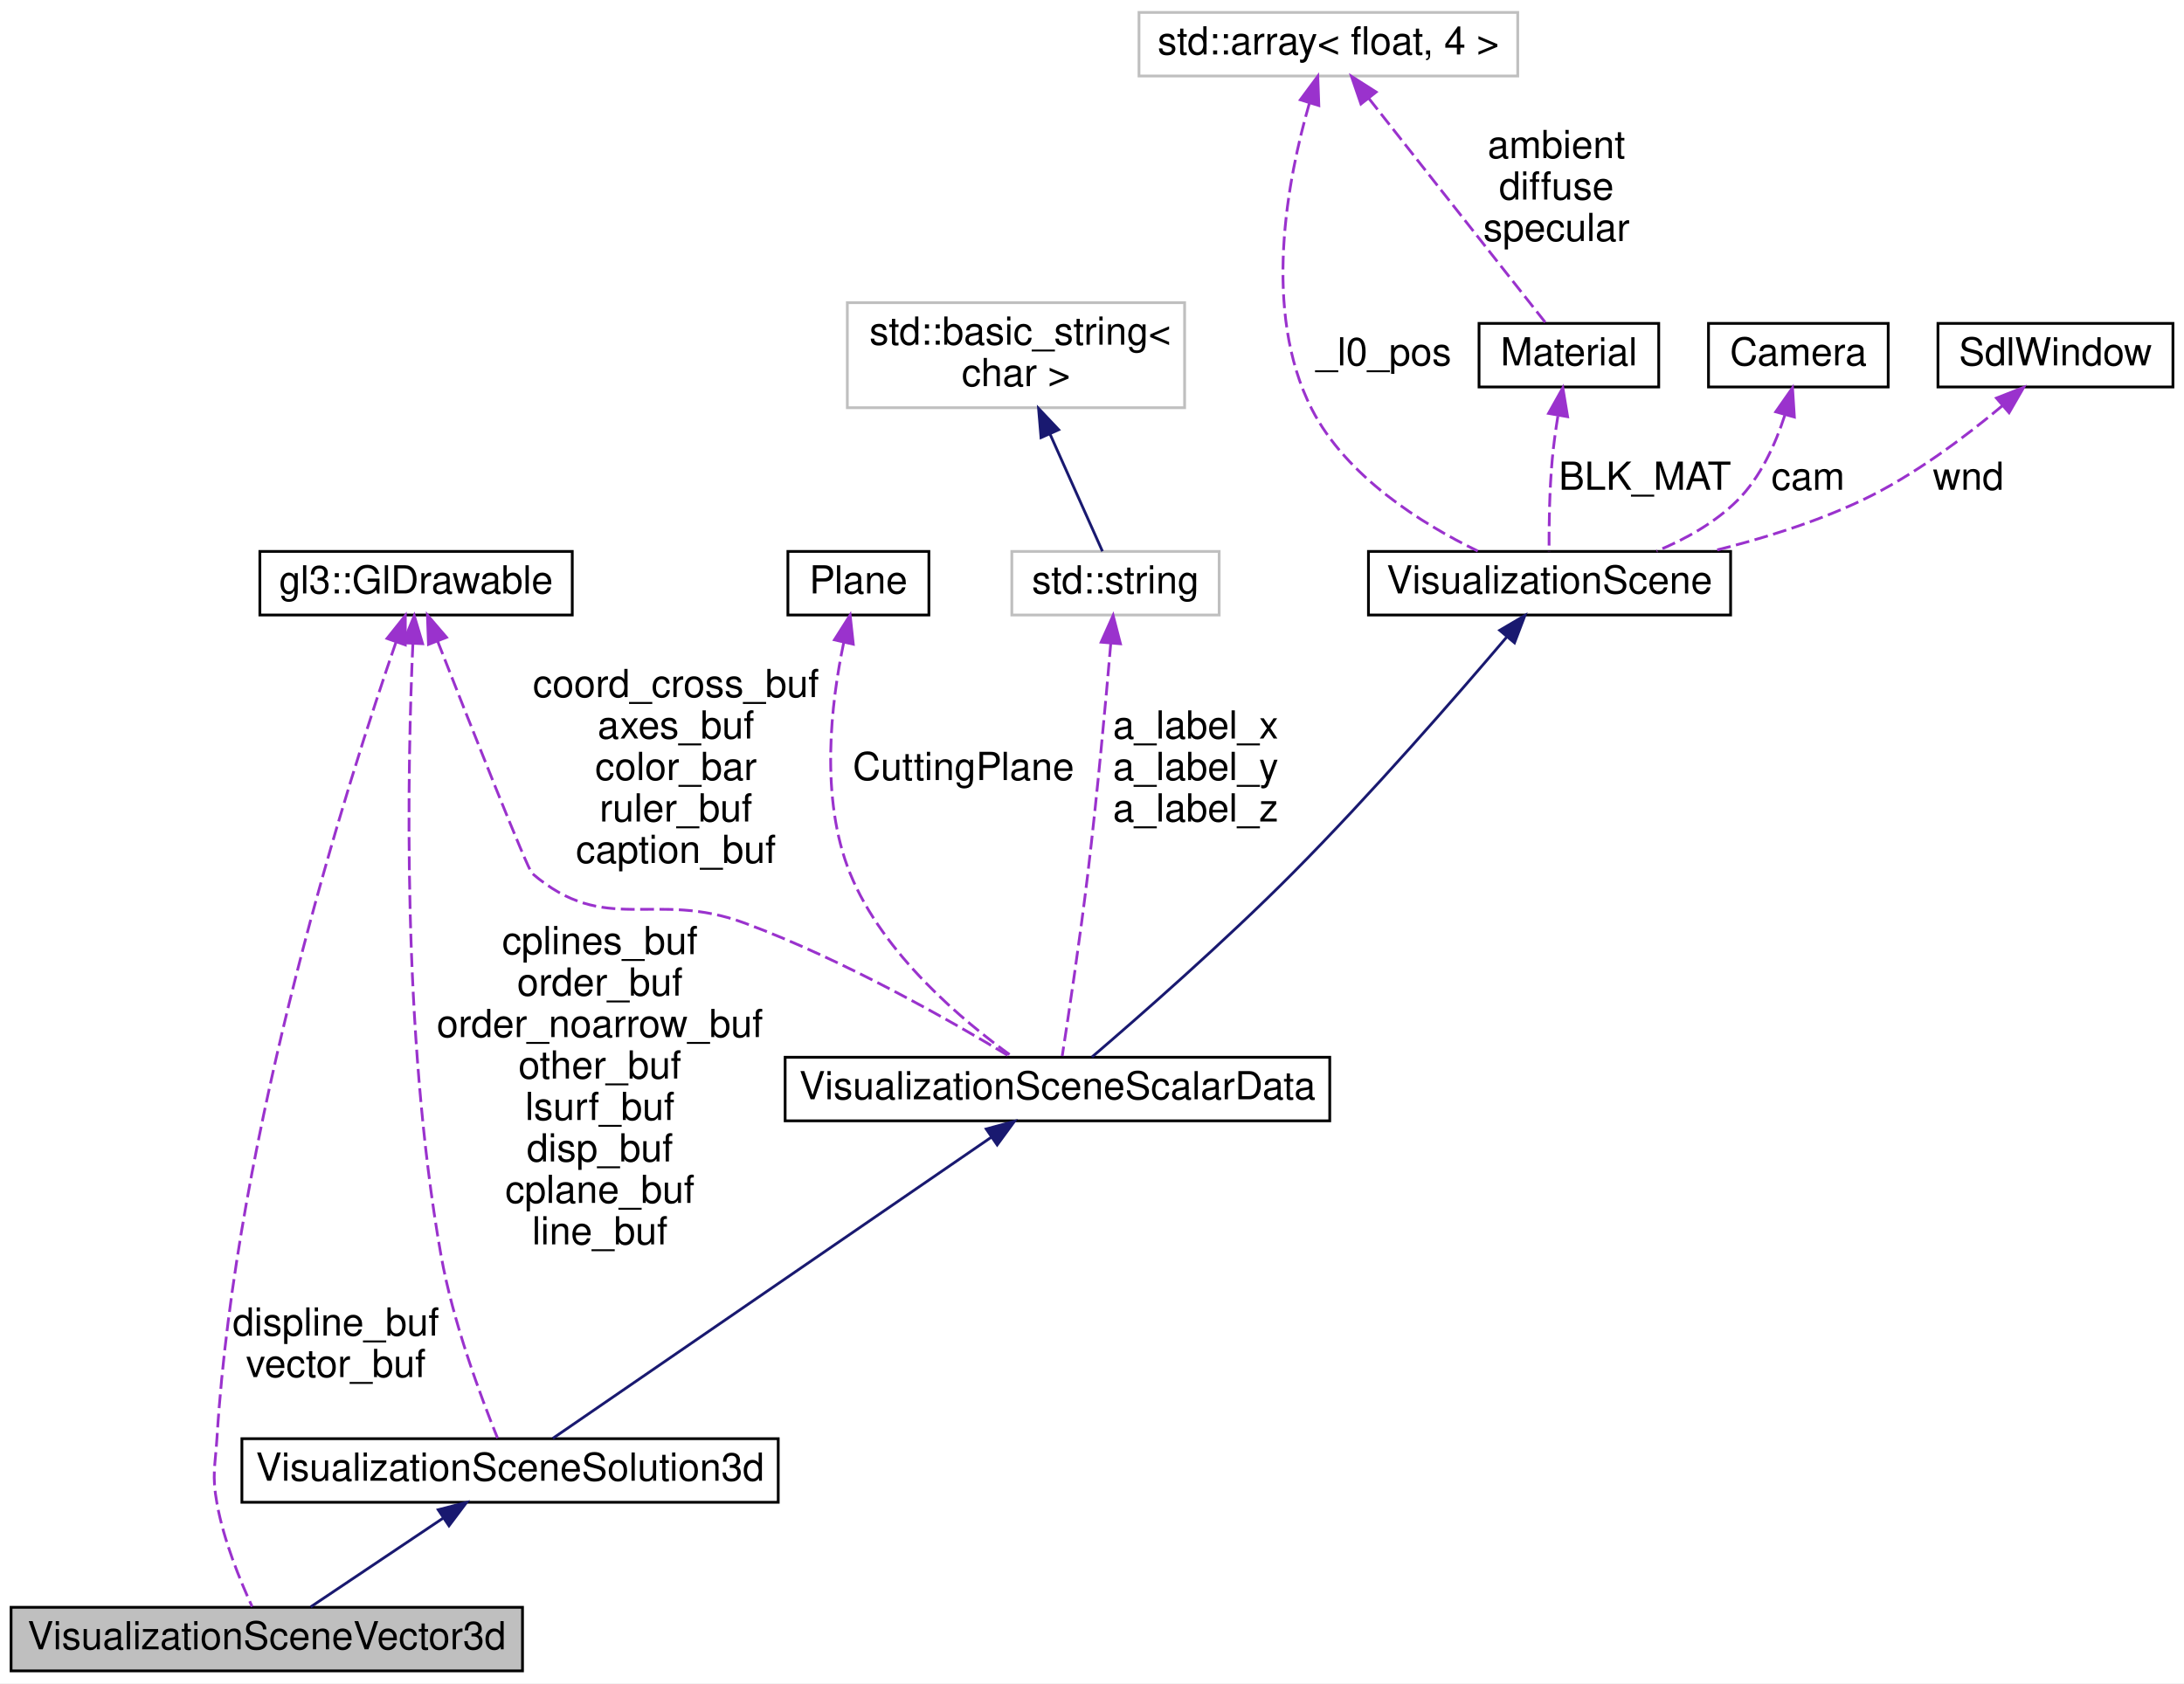
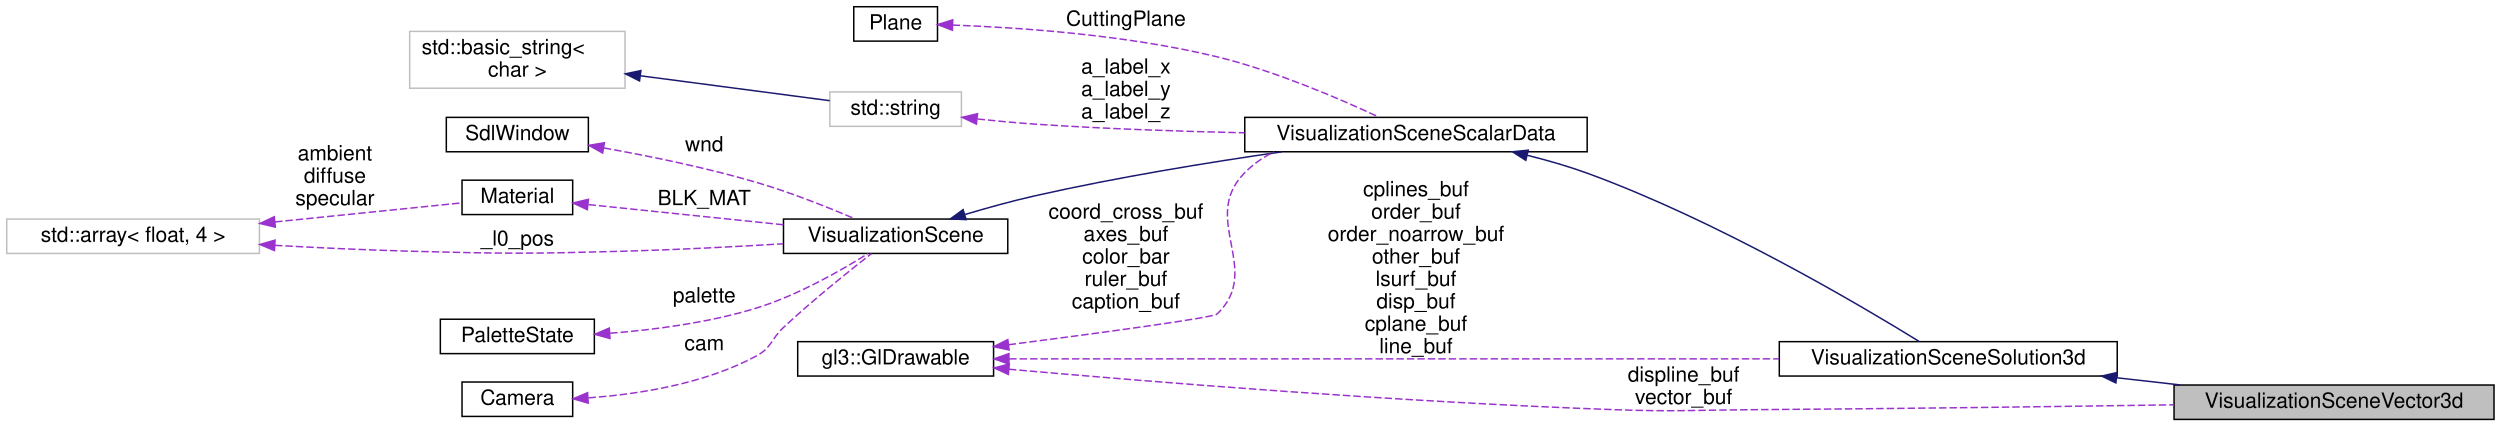
- <svg xmlns="http://www.w3.org/2000/svg" xmlns:xlink="http://www.w3.org/1999/xlink" width="790pt" height="609pt" viewBox="0.00 0.00 790.00 609.00">
-   <g id="graph0" class="graph" transform="scale(1 1) rotate(0) translate(4 605)">
-     <polygon fill="white" stroke="transparent" points="-4,4 -4,-605 786,-605 786,4 -4,4" />
+ <svg xmlns="http://www.w3.org/2000/svg" xmlns:xlink="http://www.w3.org/1999/xlink" width="1672pt" height="285pt" viewBox="0.00 0.00 1672.00 285.00">
+   <g id="graph0" class="graph" transform="scale(1 1) rotate(0) translate(4 281)">
+     <polygon fill="white" stroke="white" points="-4,5 -4,-281 1669,-281 1669,5 -4,5" />
    <g id="node1" class="node">
-       <g id="a_node1">
-         <a xlink:title=" ">
-           <polygon fill="#bfbfbf" stroke="black" points="0,-0.5 0,-23.5 185,-23.5 185,-0.5 0,-0.5" />
-           <text text-anchor="middle" x="92.5" y="-8.3" font-family="Helvetica,sans-Serif" font-size="14.00">VisualizationSceneVector3d</text>
-         </a>
-       </g>
+       <polygon fill="#bfbfbf" stroke="black" points="1450,-0.5 1450,-23.5 1664,-23.5 1664,-0.5 1450,-0.5" />
+       <text text-anchor="middle" x="1557" y="-8.3" font-family="Helvetica,sans-Serif" font-size="14.00">VisualizationSceneVector3d</text>
    </g>
    <g id="node2" class="node">
      <g id="a_node2">
-         <a xlink:href="classVisualizationSceneSolution3d.html" target="_top" xlink:title=" ">
-           <polygon fill="white" stroke="black" points="83.5,-61.5 83.5,-84.5 277.5,-84.5 277.5,-61.5 83.5,-61.5" />
-           <text text-anchor="middle" x="180.5" y="-69.3" font-family="Helvetica,sans-Serif" font-size="14.00">VisualizationSceneSolution3d</text>
+         <a xlink:href="classVisualizationSceneSolution3d.html" target="_top" xlink:title="VisualizationSceneSolution3d">
+           <polygon fill="white" stroke="black" points="1186,-29.5 1186,-52.5 1412,-52.5 1412,-29.5 1186,-29.5" />
+           <text text-anchor="middle" x="1299" y="-37.3" font-family="Helvetica,sans-Serif" font-size="14.00">VisualizationSceneSolution3d</text>
        </a>
      </g>
    </g>
    <g id="edge1" class="edge">
-       <path fill="none" stroke="midnightblue" d="M156.32,-55.79C141.05,-45.55 121.75,-32.61 108.39,-23.66" />
-       <polygon fill="midnightblue" stroke="midnightblue" points="154.51,-58.79 164.77,-61.45 158.41,-52.98 154.51,-58.79" />
+       <path fill="none" stroke="midnightblue" d="M1411.76,-28.34C1425.86,-26.743 1440.22,-25.115 1454.16,-23.537" />
+       <polygon fill="midnightblue" stroke="midnightblue" points="1411.09,-24.893 1401.55,-29.497 1411.88,-31.849 1411.09,-24.893" />
    </g>
    <g id="node3" class="node">
      <g id="a_node3">
-         <a xlink:href="classVisualizationSceneScalarData.html" target="_top" xlink:title=" ">
-           <polygon fill="white" stroke="black" points="280,-199.5 280,-222.5 477,-222.5 477,-199.5 280,-199.5" />
-           <text text-anchor="middle" x="378.5" y="-207.3" font-family="Helvetica,sans-Serif" font-size="14.00">VisualizationSceneScalarData</text>
+         <a xlink:href="classVisualizationSceneScalarData.html" target="_top" xlink:title="VisualizationSceneScalarData">
+           <polygon fill="white" stroke="black" points="828.5,-179.5 828.5,-202.5 1057.5,-202.5 1057.5,-179.5 828.5,-179.5" />
+           <text text-anchor="middle" x="943" y="-187.3" font-family="Helvetica,sans-Serif" font-size="14.00">VisualizationSceneScalarData</text>
        </a>
      </g>
    </g>
    <g id="edge2" class="edge">
-       <path fill="none" stroke="midnightblue" d="M354.62,-193.6C313.49,-165.35 230.38,-108.26 195.96,-84.62" />
-       <polygon fill="midnightblue" stroke="midnightblue" points="352.74,-196.55 362.96,-199.33 356.7,-190.78 352.74,-196.55" />
+       <path fill="none" stroke="midnightblue" d="M1017.41,-177.138C1031.08,-173.749 1045.11,-169.712 1058,-165 1144.77,-133.27 1240.12,-76.944 1279.46,-52.667" />
+       <polygon fill="midnightblue" stroke="midnightblue" points="1016.46,-173.767 1007.54,-179.491 1018.08,-180.576 1016.46,-173.767" />
    </g>
    <g id="node4" class="node">
      <g id="a_node4">
-         <a xlink:href="classVisualizationScene.html" target="_top" xlink:title=" ">
-           <polygon fill="white" stroke="black" points="491,-382.5 491,-405.5 622,-405.5 622,-382.5 491,-382.5" />
-           <text text-anchor="middle" x="556.5" y="-390.3" font-family="Helvetica,sans-Serif" font-size="14.00">VisualizationScene</text>
+         <a xlink:href="classVisualizationScene.html" target="_top" xlink:title="VisualizationScene">
+           <polygon fill="white" stroke="black" points="520,-111.5 520,-134.5 670,-134.5 670,-111.5 520,-111.5" />
+           <text text-anchor="middle" x="595" y="-119.3" font-family="Helvetica,sans-Serif" font-size="14.00">VisualizationScene</text>
        </a>
      </g>
    </g>
    <g id="edge3" class="edge">
-       <path fill="none" stroke="midnightblue" d="M540.93,-374.43C522.9,-353.21 492.01,-317.69 463.5,-289 438.8,-264.14 407.89,-237.07 390.98,-222.58" />
-       <polygon fill="midnightblue" stroke="midnightblue" points="538.48,-376.96 547.61,-382.34 543.83,-372.44 538.48,-376.96" />
+       <path fill="none" stroke="midnightblue" d="M641.446,-137.565C656.194,-141.961 672.699,-146.534 688,-150 742.456,-162.335 804.29,-172.399 853.315,-179.469" />
+       <polygon fill="midnightblue" stroke="midnightblue" points="642.139,-134.117 631.553,-134.566 640.108,-140.816 642.139,-134.117" />
    </g>
    <g id="node5" class="node">
      <g id="a_node5">
-         <a xlink:href="classSdlWindow.html" target="_top" xlink:title=" ">
-           <polygon fill="white" stroke="black" points="697,-465 697,-488 782,-488 782,-465 697,-465" />
-           <text text-anchor="middle" x="739.5" y="-472.8" font-family="Helvetica,sans-Serif" font-size="14.00">SdlWindow</text>
+         <a xlink:href="classSdlWindow.html" target="_top" xlink:title="SdlWindow">
+           <polygon fill="white" stroke="black" points="294.5,-179.5 294.5,-202.5 389.5,-202.5 389.5,-179.5 294.5,-179.5" />
+           <text text-anchor="middle" x="342" y="-187.3" font-family="Helvetica,sans-Serif" font-size="14.00">SdlWindow</text>
        </a>
      </g>
    </g>
    <g id="edge4" class="edge">
-       <path fill="none" stroke="#9a32cd" stroke-dasharray="5,2" d="M720.43,-458.32C707.04,-447.08 688.24,-432.89 669.5,-424 652.57,-415.97 633.12,-409.96 615.19,-405.56" />
-       <polygon fill="#9a32cd" stroke="#9a32cd" points="718.16,-460.98 728.02,-464.86 722.73,-455.68 718.16,-460.98" />
-       <text text-anchor="middle" x="708" y="-427.8" font-family="Helvetica,sans-Serif" font-size="14.00"> wnd</text>
+       <path fill="none" stroke="#9a32cd" stroke-dasharray="5,2" d="M399.851,-182.04C430.437,-176.6 468.626,-168.807 502,-159 524.709,-152.327 549.669,-142.387 567.854,-134.642" />
+       <polygon fill="#9a32cd" stroke="#9a32cd" points="399.038,-178.629 389.788,-183.794 400.24,-185.525 399.038,-178.629" />
+       <text text-anchor="middle" x="467" y="-179.8" font-family="Helvetica,sans-Serif" font-size="14.00"> wnd</text>
    </g>
    <g id="node6" class="node">
      <g id="a_node6">
-         <a xlink:href="structMaterial.html" target="_top" xlink:title=" ">
-           <polygon fill="white" stroke="black" points="531,-465 531,-488 596,-488 596,-465 531,-465" />
-           <text text-anchor="middle" x="563.5" y="-472.8" font-family="Helvetica,sans-Serif" font-size="14.00">Material</text>
+         <a xlink:href="structMaterial.html" target="_top" xlink:title="Material">
+           <polygon fill="white" stroke="black" points="305,-137.5 305,-160.5 379,-160.5 379,-137.5 305,-137.5" />
+           <text text-anchor="middle" x="342" y="-145.3" font-family="Helvetica,sans-Serif" font-size="14.00">Material</text>
        </a>
      </g>
    </g>
    <g id="edge5" class="edge">
-       <path fill="none" stroke="#9a32cd" stroke-dasharray="5,2" d="M559.52,-454.45C558.71,-449.41 557.97,-444.03 557.5,-439 556.44,-427.59 556.28,-414.44 556.33,-405.51" />
-       <polygon fill="#9a32cd" stroke="#9a32cd" points="556.14,-455.44 561.31,-464.69 563.04,-454.24 556.14,-455.44" />
-       <text text-anchor="middle" x="591" y="-427.8" font-family="Helvetica,sans-Serif" font-size="14.00"> BLK_MAT</text>
+       <path fill="none" stroke="#9a32cd" stroke-dasharray="5,2" d="M389.596,-144.173C426.165,-140.385 477.773,-135.039 519.982,-130.667" />
+       <polygon fill="#9a32cd" stroke="#9a32cd" points="388.816,-140.735 379.229,-145.247 389.537,-147.698 388.816,-140.735" />
+       <text text-anchor="middle" x="467" y="-143.8" font-family="Helvetica,sans-Serif" font-size="14.00"> BLK_MAT</text>
    </g>
    <g id="node7" class="node">
-       <g id="a_node7">
-         <a xlink:title=" ">
-           <polygon fill="white" stroke="#bfbfbf" points="408,-577.5 408,-600.5 545,-600.5 545,-577.5 408,-577.5" />
-           <text text-anchor="middle" x="476.5" y="-585.3" font-family="Helvetica,sans-Serif" font-size="14.00">std::array&lt; float, 4 &gt;</text>
+       <polygon fill="white" stroke="#bfbfbf" points="0.5,-111.5 0.5,-134.5 169.5,-134.5 169.5,-111.5 0.5,-111.5" />
+       <text text-anchor="middle" x="85" y="-119.3" font-family="Helvetica,sans-Serif" font-size="14.00">std::array&lt; float, 4 &gt;</text>
+     </g>
+     <g id="edge6" class="edge">
+       <path fill="none" stroke="#9a32cd" stroke-dasharray="5,2" d="M179.886,-132.573C223.315,-137.001 272.347,-142 304.793,-145.308" />
+       <polygon fill="#9a32cd" stroke="#9a32cd" points="180.153,-129.082 169.85,-131.549 179.443,-136.046 180.153,-129.082" />
+       <text text-anchor="middle" x="220" y="-173.8" font-family="Helvetica,sans-Serif" font-size="14.00"> ambient</text>
+       <text text-anchor="middle" x="220" y="-158.8" font-family="Helvetica,sans-Serif" font-size="14.00">diffuse</text>
+       <text text-anchor="middle" x="220" y="-143.8" font-family="Helvetica,sans-Serif" font-size="14.00">specular</text>
+     </g>
+     <g id="edge9" class="edge">
+       <path fill="none" stroke="#9a32cd" stroke-dasharray="5,2" d="M179.859,-116.914C208.756,-115.305 240.678,-113.796 270,-113 333.976,-111.263 350.025,-111.224 414,-113 448.728,-113.964 487.181,-115.972 519.599,-117.937" />
+       <polygon fill="#9a32cd" stroke="#9a32cd" points="179.559,-113.425 169.773,-117.486 179.955,-120.414 179.559,-113.425" />
+       <text text-anchor="middle" x="342" y="-116.8" font-family="Helvetica,sans-Serif" font-size="14.00"> _l0_pos</text>
+     </g>
+     <g id="node8" class="node">
+       <g id="a_node8">
+         <a xlink:href="classPaletteState.html" target="_top" xlink:title="PaletteState">
+           <polygon fill="white" stroke="black" points="290.5,-44.5 290.5,-67.5 393.5,-67.5 393.5,-44.5 290.5,-44.5" />
+           <text text-anchor="middle" x="342" y="-52.3" font-family="Helvetica,sans-Serif" font-size="14.00">PaletteState</text>
+         </a>
+       </g>
+     </g>
+     <g id="edge7" class="edge">
+       <path fill="none" stroke="#9a32cd" stroke-dasharray="5,2" d="M404.076,-58.131C434.107,-60.472 470.52,-65.265 502,-75 529.538,-83.516 558.591,-100.137 576.508,-111.405" />
+       <polygon fill="#9a32cd" stroke="#9a32cd" points="403.961,-54.614 393.739,-57.401 403.468,-61.597 403.961,-54.614" />
+       <text text-anchor="middle" x="467" y="-78.8" font-family="Helvetica,sans-Serif" font-size="14.00"> palette</text>
+     </g>
+     <g id="node9" class="node">
+       <g id="a_node9">
+         <a xlink:href="classCamera.html" target="_top" xlink:title="Camera">
+           <polygon fill="white" stroke="black" points="305,-2.5 305,-25.5 379,-25.5 379,-2.5 305,-2.5" />
+           <text text-anchor="middle" x="342" y="-10.3" font-family="Helvetica,sans-Serif" font-size="14.00">Camera</text>
        </a>
      </g>
    </g>
    <g id="edge8" class="edge">
-       <path fill="none" stroke="#9a32cd" stroke-dasharray="5,2" d="M469.61,-567.56C461.81,-540.61 452.36,-492.45 470.5,-457 483,-432.59 510.08,-415.59 530.54,-405.64" />
-       <polygon fill="#9a32cd" stroke="#9a32cd" points="466.36,-568.89 472.67,-577.41 473.05,-566.82 466.36,-568.89" />
-       <text text-anchor="middle" x="496.5" y="-472.8" font-family="Helvetica,sans-Serif" font-size="14.00"> _l0_pos</text>
-     </g>
-     <g id="edge6" class="edge">
-       <path fill="none" stroke="#9a32cd" stroke-dasharray="5,2" d="M491.2,-569.32C509.54,-546.03 540.27,-507 555.06,-488.23" />
-       <polygon fill="#9a32cd" stroke="#9a32cd" points="488.28,-567.38 484.84,-577.4 493.78,-571.71 488.28,-567.38" />
-       <text text-anchor="middle" x="559" y="-547.8" font-family="Helvetica,sans-Serif" font-size="14.00"> ambient</text>
-       <text text-anchor="middle" x="559" y="-532.8" font-family="Helvetica,sans-Serif" font-size="14.00">diffuse</text>
-       <text text-anchor="middle" x="559" y="-517.8" font-family="Helvetica,sans-Serif" font-size="14.00">specular</text>
-     </g>
-     <g id="node8" class="node">
-       <g id="a_node8">
-         <a xlink:href="classCamera.html" target="_top" xlink:title=" ">
-           <polygon fill="white" stroke="black" points="614,-465 614,-488 679,-488 679,-465 614,-465" />
-           <text text-anchor="middle" x="646.5" y="-472.8" font-family="Helvetica,sans-Serif" font-size="14.00">Camera</text>
-         </a>
-       </g>
-     </g>
-     <g id="edge7" class="edge">
-       <path fill="none" stroke="#9a32cd" stroke-dasharray="5,2" d="M641.6,-454.76C638.25,-444.42 632.87,-432.37 624.5,-424 616.42,-415.93 605.74,-409.96 595.24,-405.61" />
-       <polygon fill="#9a32cd" stroke="#9a32cd" points="638.32,-456.01 644.39,-464.69 645.06,-454.12 638.32,-456.01" />
-       <text text-anchor="middle" x="650" y="-427.8" font-family="Helvetica,sans-Serif" font-size="14.00"> cam</text>
-     </g>
-     <g id="node9" class="node">
-       <g id="a_node9">
-         <a xlink:href="classgl3_1_1GlDrawable.html" target="_top" xlink:title=" ">
-           <polygon fill="white" stroke="black" points="90,-382.5 90,-405.5 203,-405.5 203,-382.5 90,-382.5" />
-           <text text-anchor="middle" x="146.5" y="-390.3" font-family="Helvetica,sans-Serif" font-size="14.00">gl3::GlDrawable</text>
-         </a>
-       </g>
-     </g>
-     <g id="edge14" class="edge">
-       <path fill="none" stroke="#9a32cd" stroke-dasharray="5,2" d="M139.21,-372.6C122.32,-323.74 81.4,-195.83 74.5,-85 73.84,-74.35 72.6,-71.5 74.5,-61 76.91,-47.69 82.81,-33.26 87.2,-23.74" />
-       <polygon fill="#9a32cd" stroke="#9a32cd" points="136,-374.01 142.61,-382.29 142.6,-371.69 136,-374.01" />
-       <text text-anchor="middle" x="117.5" y="-121.8" font-family="Helvetica,sans-Serif" font-size="14.00"> displine_buf</text>
-       <text text-anchor="middle" x="117.5" y="-106.8" font-family="Helvetica,sans-Serif" font-size="14.00">vector_buf</text>
-     </g>
-     <g id="edge13" class="edge">
-       <path fill="none" stroke="#9a32cd" stroke-dasharray="5,2" d="M145.35,-372.15C143.46,-329.99 141.17,-231.77 155.5,-151 159.82,-126.64 170.02,-99.38 175.97,-84.72" />
-       <polygon fill="#9a32cd" stroke="#9a32cd" points="141.86,-372.46 145.85,-382.27 148.86,-372.11 141.86,-372.46" />
-       <text text-anchor="middle" x="213" y="-259.8" font-family="Helvetica,sans-Serif" font-size="14.00"> cplines_buf</text>
-       <text text-anchor="middle" x="213" y="-244.8" font-family="Helvetica,sans-Serif" font-size="14.00">order_buf</text>
-       <text text-anchor="middle" x="213" y="-229.8" font-family="Helvetica,sans-Serif" font-size="14.00">order_noarrow_buf</text>
-       <text text-anchor="middle" x="213" y="-214.8" font-family="Helvetica,sans-Serif" font-size="14.00">other_buf</text>
-       <text text-anchor="middle" x="213" y="-199.8" font-family="Helvetica,sans-Serif" font-size="14.00">lsurf_buf</text>
-       <text text-anchor="middle" x="213" y="-184.8" font-family="Helvetica,sans-Serif" font-size="14.00">disp_buf</text>
-       <text text-anchor="middle" x="213" y="-169.8" font-family="Helvetica,sans-Serif" font-size="14.00">cplane_buf</text>
-       <text text-anchor="middle" x="213" y="-154.8" font-family="Helvetica,sans-Serif" font-size="14.00">line_buf</text>
-     </g>
-     <g id="edge9" class="edge">
-       <path fill="none" stroke="#9a32cd" stroke-dasharray="5,2" d="M154.31,-372.99C165.99,-343.19 186.81,-290.45 188.5,-289 215.19,-266.14 232.55,-283.23 265.5,-271 301.19,-257.75 339.93,-235.67 361.51,-222.61" />
-       <polygon fill="#9a32cd" stroke="#9a32cd" points="150.99,-371.87 150.61,-382.46 157.51,-374.42 150.99,-371.87" />
-       <text text-anchor="middle" x="240.5" y="-352.8" font-family="Helvetica,sans-Serif" font-size="14.00"> coord_cross_buf</text>
-       <text text-anchor="middle" x="240.5" y="-337.8" font-family="Helvetica,sans-Serif" font-size="14.00">axes_buf</text>
-       <text text-anchor="middle" x="240.5" y="-322.8" font-family="Helvetica,sans-Serif" font-size="14.00">color_bar</text>
-       <text text-anchor="middle" x="240.5" y="-307.8" font-family="Helvetica,sans-Serif" font-size="14.00">ruler_buf</text>
-       <text text-anchor="middle" x="240.5" y="-292.8" font-family="Helvetica,sans-Serif" font-size="14.00">caption_buf</text>
+       <path fill="none" stroke="#9a32cd" stroke-dasharray="5,2" d="M389.535,-14.903C422.659,-17.296 467.269,-24.188 502,-43 512.228,-48.54 511.496,-54.063 520,-62 539.475,-80.176 563.513,-99.46 578.802,-111.367" />
+       <polygon fill="#9a32cd" stroke="#9a32cd" points="389.405,-11.389 379.211,-14.275 388.98,-18.376 389.405,-11.389" />
+       <text text-anchor="middle" x="467" y="-46.8" font-family="Helvetica,sans-Serif" font-size="14.00"> cam</text>
    </g>
    <g id="node10" class="node">
      <g id="a_node10">
-         <a xlink:href="classPlane.html" target="_top" xlink:title=" ">
-           <polygon fill="white" stroke="black" points="281,-382.5 281,-405.5 332,-405.5 332,-382.5 281,-382.5" />
-           <text text-anchor="middle" x="306.5" y="-390.3" font-family="Helvetica,sans-Serif" font-size="14.00">Plane</text>
+         <a xlink:href="classgl3_1_1GlDrawable.html" target="_top" xlink:title="gl3::GlDrawable">
+           <polygon fill="white" stroke="black" points="529.5,-29.5 529.5,-52.5 660.5,-52.5 660.5,-29.5 529.5,-29.5" />
+           <text text-anchor="middle" x="595" y="-37.3" font-family="Helvetica,sans-Serif" font-size="14.00">gl3::GlDrawable</text>
        </a>
      </g>
    </g>
    <g id="edge10" class="edge">
-       <path fill="none" stroke="#9a32cd" stroke-dasharray="5,2" d="M301.18,-372.46C296.64,-350.83 292.44,-316.22 303.5,-289 315.38,-259.78 344.26,-235.59 362.52,-222.51" />
-       <polygon fill="#9a32cd" stroke="#9a32cd" points="297.83,-373.52 303.51,-382.47 304.65,-371.94 297.83,-373.52" />
-       <text text-anchor="middle" x="344.5" y="-322.8" font-family="Helvetica,sans-Serif" font-size="14.00"> CuttingPlane</text>
+       <path fill="none" stroke="#9a32cd" stroke-dasharray="5,2" d="M670.527,-50.427C731.25,-58.265 807.397,-68.524 810,-71 840.819,-100.318 798.453,-134.4 828,-165 833.781,-170.987 840.635,-175.724 848.069,-179.457" />
+       <polygon fill="#9a32cd" stroke="#9a32cd" points="670.909,-46.947 660.544,-49.142 670.015,-53.89 670.909,-46.947" />
+       <text text-anchor="middle" x="749" y="-134.8" font-family="Helvetica,sans-Serif" font-size="14.00"> coord_cross_buf</text>
+       <text text-anchor="middle" x="749" y="-119.8" font-family="Helvetica,sans-Serif" font-size="14.00">axes_buf</text>
+       <text text-anchor="middle" x="749" y="-104.8" font-family="Helvetica,sans-Serif" font-size="14.00">color_bar</text>
+       <text text-anchor="middle" x="749" y="-89.8" font-family="Helvetica,sans-Serif" font-size="14.00">ruler_buf</text>
+       <text text-anchor="middle" x="749" y="-74.8" font-family="Helvetica,sans-Serif" font-size="14.00">caption_buf</text>
+     </g>
+     <g id="edge14" class="edge">
+       <path fill="none" stroke="#9a32cd" stroke-dasharray="5,2" d="M670.902,-41C794.402,-41 1041.43,-41 1185.84,-41" />
+       <polygon fill="#9a32cd" stroke="#9a32cd" points="670.784,-37.5 660.784,-41 670.784,-44.5 670.784,-37.5" />
+       <text text-anchor="middle" x="943" y="-149.8" font-family="Helvetica,sans-Serif" font-size="14.00"> cplines_buf</text>
+       <text text-anchor="middle" x="943" y="-134.8" font-family="Helvetica,sans-Serif" font-size="14.00">order_buf</text>
+       <text text-anchor="middle" x="943" y="-119.8" font-family="Helvetica,sans-Serif" font-size="14.00">order_noarrow_buf</text>
+       <text text-anchor="middle" x="943" y="-104.8" font-family="Helvetica,sans-Serif" font-size="14.00">other_buf</text>
+       <text text-anchor="middle" x="943" y="-89.8" font-family="Helvetica,sans-Serif" font-size="14.00">lsurf_buf</text>
+       <text text-anchor="middle" x="943" y="-74.8" font-family="Helvetica,sans-Serif" font-size="14.00">disp_buf</text>
+       <text text-anchor="middle" x="943" y="-59.8" font-family="Helvetica,sans-Serif" font-size="14.00">cplane_buf</text>
+       <text text-anchor="middle" x="943" y="-44.8" font-family="Helvetica,sans-Serif" font-size="14.00">line_buf</text>
+     </g>
+     <g id="edge15" class="edge">
+       <path fill="none" stroke="#9a32cd" stroke-dasharray="5,2" d="M670.768,-34.059C765.113,-25.679 932.411,-12.079 1076,-7 1116.86,-5.555 1127.11,-6.737 1168,-7 1263.32,-7.614 1371.81,-9.077 1449.78,-10.263" />
+       <polygon fill="#9a32cd" stroke="#9a32cd" points="670.399,-30.578 660.75,-34.953 671.022,-37.55 670.399,-30.578" />
+       <text text-anchor="middle" x="1122" y="-25.8" font-family="Helvetica,sans-Serif" font-size="14.00"> displine_buf</text>
+       <text text-anchor="middle" x="1122" y="-10.8" font-family="Helvetica,sans-Serif" font-size="14.00">vector_buf</text>
    </g>
    <g id="node11" class="node">
      <g id="a_node11">
-         <a xlink:title="STL class.">
-           <polygon fill="white" stroke="#bfbfbf" points="362,-382.5 362,-405.5 437,-405.5 437,-382.5 362,-382.5" />
-           <text text-anchor="middle" x="399.5" y="-390.3" font-family="Helvetica,sans-Serif" font-size="14.00">std::string</text>
+         <a xlink:href="classPlane.html" target="_top" xlink:title="Plane">
+           <polygon fill="white" stroke="black" points="567,-253.5 567,-276.5 623,-276.5 623,-253.5 567,-253.5" />
+           <text text-anchor="middle" x="595" y="-261.3" font-family="Helvetica,sans-Serif" font-size="14.00">Plane</text>
        </a>
      </g>
    </g>
    <g id="edge11" class="edge">
-       <path fill="none" stroke="#9a32cd" stroke-dasharray="5,2" d="M397.8,-372.33C396,-351.32 392.95,-317.85 389.5,-289 386.68,-265.4 382.54,-237.86 380.23,-222.95" />
-       <polygon fill="#9a32cd" stroke="#9a32cd" points="394.31,-372.68 398.64,-382.35 401.29,-372.09 394.31,-372.68" />
-       <text text-anchor="middle" x="428.5" y="-337.8" font-family="Helvetica,sans-Serif" font-size="14.00"> a_label_x</text>
-       <text text-anchor="middle" x="428.5" y="-322.8" font-family="Helvetica,sans-Serif" font-size="14.00">a_label_y</text>
-       <text text-anchor="middle" x="428.5" y="-307.8" font-family="Helvetica,sans-Serif" font-size="14.00">a_label_z</text>
+       <path fill="none" stroke="#9a32cd" stroke-dasharray="5,2" d="M633.115,-264.242C676.208,-262.662 749.154,-257.816 810,-243 849.248,-233.443 892.382,-214.79 918.316,-202.618" />
+       <polygon fill="#9a32cd" stroke="#9a32cd" points="632.969,-260.745 623.089,-264.57 633.198,-267.741 632.969,-260.745" />
+       <text text-anchor="middle" x="749" y="-263.8" font-family="Helvetica,sans-Serif" font-size="14.00"> CuttingPlane</text>
    </g>
    <g id="node12" class="node">
      <g id="a_node12">
-         <a xlink:title=" ">
-           <polygon fill="white" stroke="#bfbfbf" points="302.5,-457.5 302.5,-495.5 424.5,-495.5 424.5,-457.5 302.5,-457.5" />
-           <text text-anchor="start" x="310.5" y="-480.3" font-family="Helvetica,sans-Serif" font-size="14.00">std::basic_string&lt;</text>
-           <text text-anchor="middle" x="363.5" y="-465.3" font-family="Helvetica,sans-Serif" font-size="14.00"> char &gt;</text>
+         <a xlink:title="STL class. ">
+           <polygon fill="white" stroke="#bfbfbf" points="551,-196.5 551,-219.5 639,-219.5 639,-196.5 551,-196.5" />
+           <text text-anchor="middle" x="595" y="-204.3" font-family="Helvetica,sans-Serif" font-size="14.00">std::string</text>
        </a>
      </g>
    </g>
    <g id="edge12" class="edge">
-       <path fill="none" stroke="midnightblue" d="M375.76,-448.08C382.3,-433.46 389.97,-416.31 394.78,-405.55" />
-       <polygon fill="midnightblue" stroke="midnightblue" points="372.56,-446.68 371.67,-457.23 378.95,-449.53 372.56,-446.68" />
+       <path fill="none" stroke="#9a32cd" stroke-dasharray="5,2" d="M649.767,-201.419C662.298,-200.09 675.602,-198.843 688,-198 733.883,-194.879 784.518,-193.139 828.426,-192.173" />
+       <polygon fill="#9a32cd" stroke="#9a32cd" points="649.019,-197.98 639.46,-202.548 649.781,-204.938 649.019,-197.98" />
+       <text text-anchor="middle" x="749" y="-231.8" font-family="Helvetica,sans-Serif" font-size="14.00"> a_label_x</text>
+       <text text-anchor="middle" x="749" y="-216.8" font-family="Helvetica,sans-Serif" font-size="14.00">a_label_y</text>
+       <text text-anchor="middle" x="749" y="-201.8" font-family="Helvetica,sans-Serif" font-size="14.00">a_label_z</text>
+     </g>
+     <g id="node13" class="node">
+       <polygon fill="white" stroke="#bfbfbf" points="270,-222 270,-260 414,-260 414,-222 270,-222" />
+       <text text-anchor="start" x="278" y="-244.8" font-family="Helvetica,sans-Serif" font-size="14.00">std::basic_string&lt;</text>
+       <text text-anchor="middle" x="342" y="-229.8" font-family="Helvetica,sans-Serif" font-size="14.00"> char &gt;</text>
+     </g>
+     <g id="edge13" class="edge">
+       <path fill="none" stroke="midnightblue" d="M424.236,-230.32C466.398,-224.776 516.204,-218.228 550.923,-213.664" />
+       <polygon fill="midnightblue" stroke="midnightblue" points="423.714,-226.858 414.255,-231.632 424.626,-233.798 423.714,-226.858" />
    </g>
  </g>
</svg>
